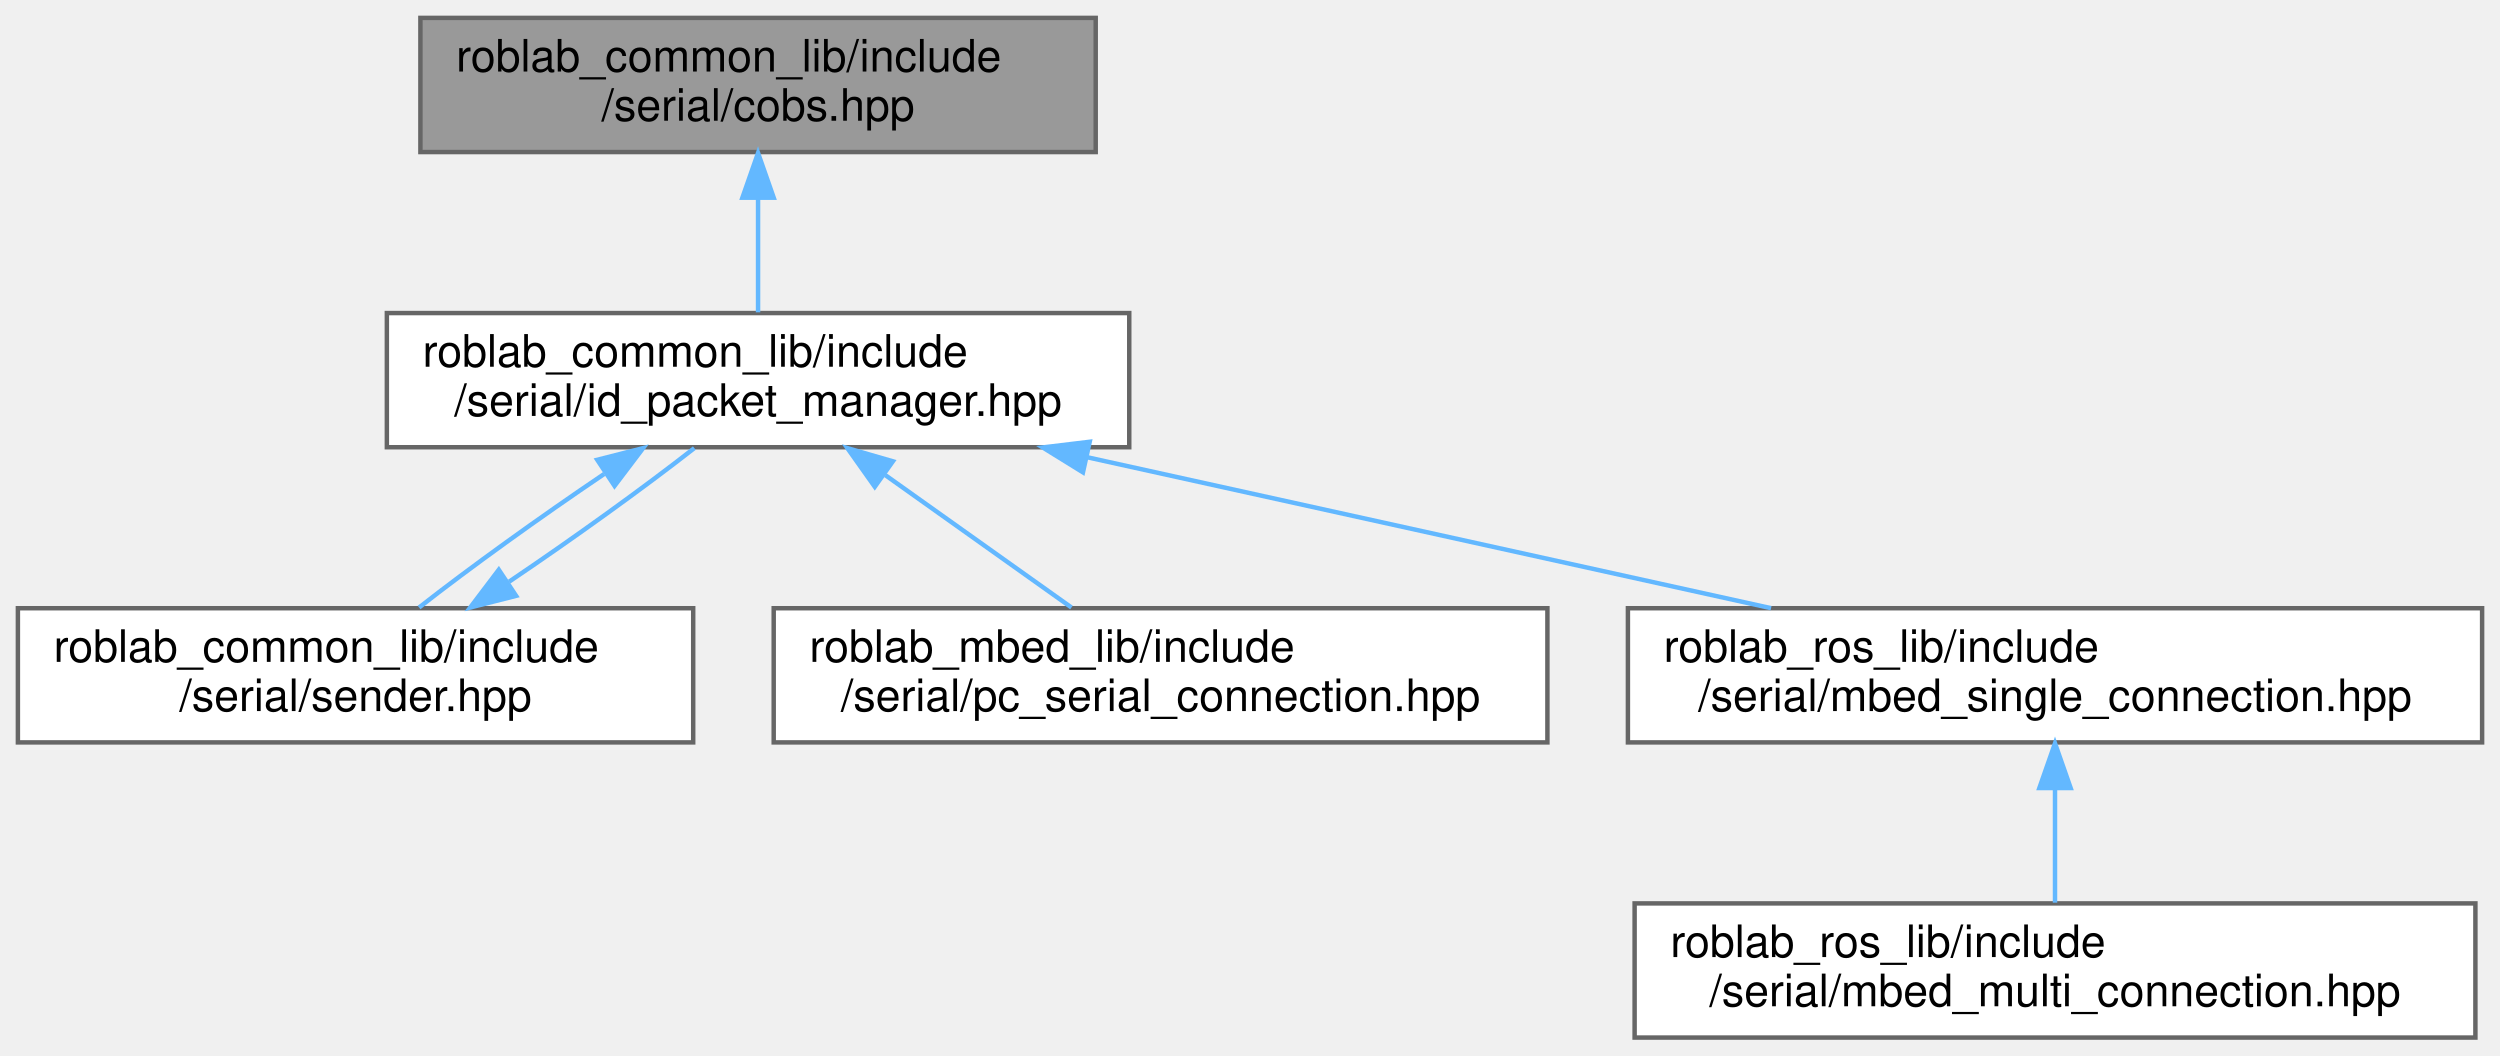
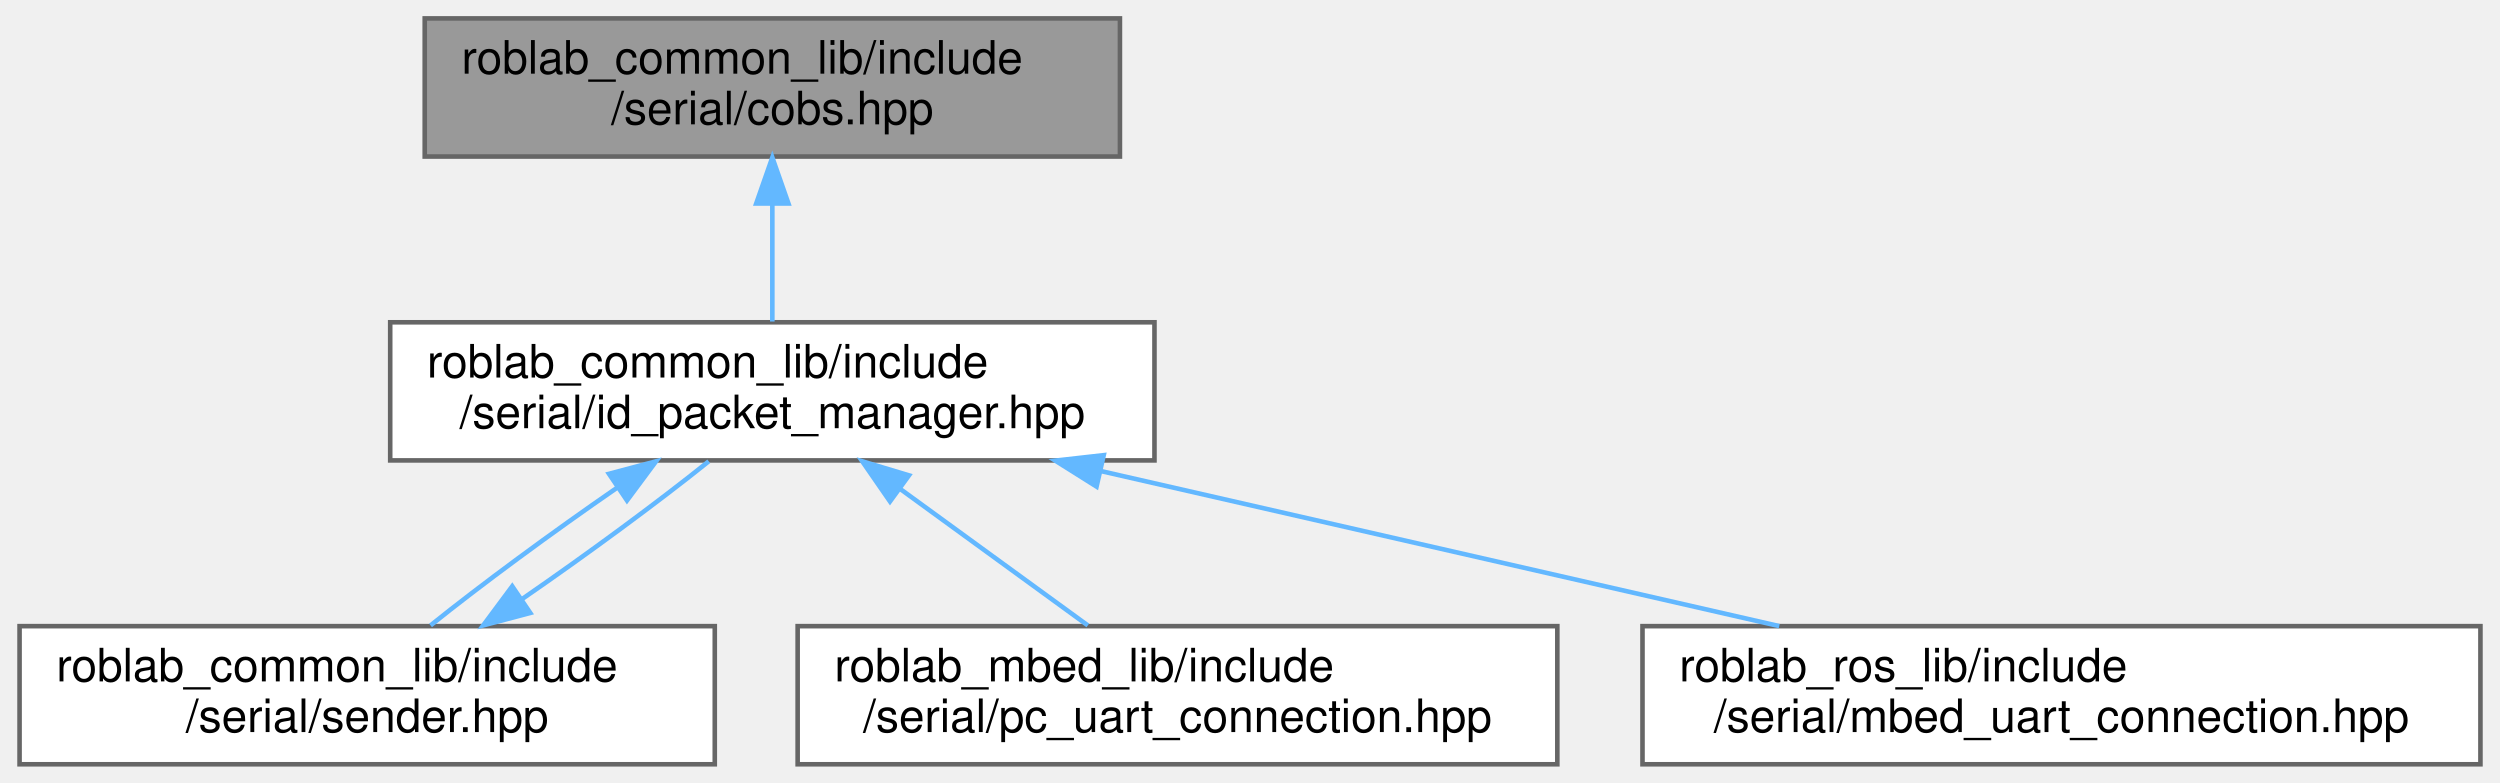
- <svg xmlns="http://www.w3.org/2000/svg" xmlns:xlink="http://www.w3.org/1999/xlink" width="559pt" height="236pt" viewBox="0.00 0.00 559.00 236.00">
-   <g id="graph0" class="graph" transform="scale(1 1) rotate(0) translate(4 232)">
+ <svg xmlns="http://www.w3.org/2000/svg" xmlns:xlink="http://www.w3.org/1999/xlink" width="543pt" height="170pt" viewBox="0.00 0.00 542.50 170.00">
+   <g id="graph0" class="graph" transform="scale(1 1) rotate(0) translate(4 166)">
    <g id="node1" class="node">
      <g id="a_node1">
        <a xlink:title="COBS変換ライブラリ">
-           <polygon fill="#999999" stroke="#666666" points="241,-228 90,-228 90,-198 241,-198 241,-228" />
-           <text text-anchor="start" x="98" y="-216" font-family="Helvetica,sans-Serif" font-size="10.00">roblab_common_lib/include</text>
-           <text text-anchor="middle" x="165.5" y="-205" font-family="Helvetica,sans-Serif" font-size="10.00">/serial/cobs.hpp</text>
+           <polygon fill="#999999" stroke="#666666" points="239,-162 88,-162 88,-132 239,-132 239,-162" />
+           <text text-anchor="start" x="96" y="-150" font-family="Helvetica,sans-Serif" font-size="10.00">roblab_common_lib/include</text>
+           <text text-anchor="middle" x="163.5" y="-139" font-family="Helvetica,sans-Serif" font-size="10.00">/serial/cobs.hpp</text>
        </a>
      </g>
    </g>
    <g id="node2" class="node">
      <g id="a_node2">
        <a xlink:href="id__packet__manager_8hpp.html" target="_top" xlink:title="ID付きパケットデータを管理">
-           <polygon fill="white" stroke="#666666" points="248.5,-162 82.5,-162 82.5,-132 248.5,-132 248.5,-162" />
-           <text text-anchor="start" x="90.5" y="-150" font-family="Helvetica,sans-Serif" font-size="10.00">roblab_common_lib/include</text>
-           <text text-anchor="middle" x="165.5" y="-139" font-family="Helvetica,sans-Serif" font-size="10.00">/serial/id_packet_manager.hpp</text>
+           <polygon fill="white" stroke="#666666" points="246.5,-96 80.5,-96 80.5,-66 246.5,-66 246.5,-96" />
+           <text text-anchor="start" x="88.5" y="-84" font-family="Helvetica,sans-Serif" font-size="10.00">roblab_common_lib/include</text>
+           <text text-anchor="middle" x="163.5" y="-73" font-family="Helvetica,sans-Serif" font-size="10.00">/serial/id_packet_manager.hpp</text>
        </a>
      </g>
    </g>
    <g id="edge1" class="edge">
-       <path fill="none" stroke="#63b8ff" d="M165.5,-187.54C165.5,-178.96 165.5,-169.61 165.5,-162.16" />
-       <polygon fill="#63b8ff" stroke="#63b8ff" points="162,-187.8 165.5,-197.8 169,-187.8 162,-187.8" />
+       <path fill="none" stroke="#63b8ff" d="M163.5,-121.54C163.5,-112.96 163.5,-103.61 163.5,-96.16" />
+       <polygon fill="#63b8ff" stroke="#63b8ff" points="160,-121.8 163.5,-131.8 167,-121.8 160,-121.8" />
    </g>
    <g id="node3" class="node">
      <g id="a_node3">
        <a xlink:href="sender_8hpp.html" target="_top" xlink:title="シリアル通信で送るデータを登録">
-           <polygon fill="white" stroke="#666666" points="151,-96 0,-96 0,-66 151,-66 151,-96" />
-           <text text-anchor="start" x="8" y="-84" font-family="Helvetica,sans-Serif" font-size="10.00">roblab_common_lib/include</text>
-           <text text-anchor="middle" x="75.5" y="-73" font-family="Helvetica,sans-Serif" font-size="10.00">/serial/sender.hpp</text>
+           <polygon fill="white" stroke="#666666" points="151,-30 0,-30 0,0 151,0 151,-30" />
+           <text text-anchor="start" x="8" y="-18" font-family="Helvetica,sans-Serif" font-size="10.00">roblab_common_lib/include</text>
+           <text text-anchor="middle" x="75.5" y="-7" font-family="Helvetica,sans-Serif" font-size="10.00">/serial/sender.hpp</text>
        </a>
      </g>
    </g>
    <g id="edge2" class="edge">
-       <path fill="none" stroke="#63b8ff" d="M131.11,-126.03C116.74,-116.34 100.9,-104.94 89.7,-96.16" />
-       <polygon fill="#63b8ff" stroke="#63b8ff" points="129.54,-129.19 139.81,-131.8 133.41,-123.35 129.54,-129.19" />
+       <path fill="none" stroke="#63b8ff" d="M129.73,-60.03C115.67,-50.34 100.18,-38.94 89.26,-30.16" />
+       <polygon fill="#63b8ff" stroke="#63b8ff" points="128.01,-63.09 138.25,-65.8 131.93,-57.29 128.01,-63.09" />
    </g>
    <g id="node4" class="node">
      <g id="a_node4">
-         <a xlink:href="pc__serial__connection_8hpp.html" target="_top" xlink:title="パソコンと接続してパケット通信を行うライブラリ">
-           <polygon fill="white" stroke="#666666" points="342,-96 169,-96 169,-66 342,-66 342,-96" />
-           <text text-anchor="start" x="177" y="-84" font-family="Helvetica,sans-Serif" font-size="10.00">roblab_mbed_lib/include</text>
-           <text text-anchor="middle" x="255.5" y="-73" font-family="Helvetica,sans-Serif" font-size="10.00">/serial/pc_serial_connection.hpp</text>
+         <a xlink:href="pc__uart__connection_8hpp.html" target="_top" xlink:title="パソコンと接続してパケット通信を行うライブラリ">
+           <polygon fill="white" stroke="#666666" points="334,-30 169,-30 169,0 334,0 334,-30" />
+           <text text-anchor="start" x="177" y="-18" font-family="Helvetica,sans-Serif" font-size="10.00">roblab_mbed_lib/include</text>
+           <text text-anchor="middle" x="251.5" y="-7" font-family="Helvetica,sans-Serif" font-size="10.00">/serial/pc_uart_connection.hpp</text>
        </a>
      </g>
    </g>
    <g id="edge4" class="edge">
-       <path fill="none" stroke="#63b8ff" d="M193.97,-125.75C207.51,-116.13 223.36,-104.86 235.58,-96.16" />
-       <polygon fill="#63b8ff" stroke="#63b8ff" points="191.6,-123.15 185.47,-131.8 195.65,-128.85 191.6,-123.15" />
+       <path fill="none" stroke="#63b8ff" d="M191.34,-59.75C204.57,-50.13 220.07,-38.86 232.02,-30.16" />
+       <polygon fill="#63b8ff" stroke="#63b8ff" points="189.06,-57.08 183.03,-65.8 193.18,-62.75 189.06,-57.08" />
    </g>
    <g id="node5" class="node">
      <g id="a_node5">
-         <a xlink:href="mbed__single__connection_8hpp.html" target="_top" xlink:title="1個のmbedとシリアル通信">
-           <polygon fill="white" stroke="#666666" points="551,-96 360,-96 360,-66 551,-66 551,-96" />
-           <text text-anchor="start" x="368" y="-84" font-family="Helvetica,sans-Serif" font-size="10.00">roblab_ros_lib/include</text>
-           <text text-anchor="middle" x="455.5" y="-73" font-family="Helvetica,sans-Serif" font-size="10.00">/serial/mbed_single_connection.hpp</text>
+         <a xlink:href="mbed__uart__connection_8hpp.html" target="_top" xlink:title="接続された複数のMbedとシリアル通信を行う">
+           <polygon fill="white" stroke="#666666" points="534.5,-30 352.5,-30 352.5,0 534.5,0 534.5,-30" />
+           <text text-anchor="start" x="360.5" y="-18" font-family="Helvetica,sans-Serif" font-size="10.00">roblab_ros_lib/include</text>
+           <text text-anchor="middle" x="443.5" y="-7" font-family="Helvetica,sans-Serif" font-size="10.00">/serial/mbed_uart_connection.hpp</text>
        </a>
      </g>
    </g>
    <g id="edge5" class="edge">
-       <path fill="none" stroke="#63b8ff" d="M239,-129.78C286.21,-119.36 346.9,-105.97 392.01,-96.01" />
-       <polygon fill="#63b8ff" stroke="#63b8ff" points="238.15,-126.38 229.14,-131.95 239.66,-133.22 238.15,-126.38" />
+       <path fill="none" stroke="#63b8ff" d="M234.75,-63.71C280.29,-53.31 338.74,-39.95 382.2,-30.01" />
+       <polygon fill="#63b8ff" stroke="#63b8ff" points="233.92,-60.31 224.95,-65.95 235.48,-67.14 233.92,-60.31" />
    </g>
    <g id="edge3" class="edge">
-       <path fill="none" stroke="#63b8ff" d="M109.83,-101.93C124.19,-111.61 140.03,-123.01 151.25,-131.8" />
-       <polygon fill="#63b8ff" stroke="#63b8ff" points="111.4,-98.77 101.13,-96.16 107.53,-104.61 111.4,-98.77" />
-     </g>
-     <g id="node6" class="node">
-       <g id="a_node6">
-         <a xlink:href="mbed__multi__connection_8hpp.html" target="_top" xlink:title="複数のMbedとシリアル通信を行うライブラリ">
-           <polygon fill="white" stroke="#666666" points="549.5,-30 361.5,-30 361.5,0 549.5,0 549.5,-30" />
-           <text text-anchor="start" x="369.5" y="-18" font-family="Helvetica,sans-Serif" font-size="10.00">roblab_ros_lib/include</text>
-           <text text-anchor="middle" x="455.5" y="-7" font-family="Helvetica,sans-Serif" font-size="10.00">/serial/mbed_multi_connection.hpp</text>
-         </a>
-       </g>
-     </g>
-     <g id="edge6" class="edge">
-       <path fill="none" stroke="#63b8ff" d="M455.5,-55.54C455.5,-46.96 455.5,-37.61 455.5,-30.16" />
-       <polygon fill="#63b8ff" stroke="#63b8ff" points="452,-55.8 455.5,-65.8 459,-55.8 452,-55.8" />
+       <path fill="none" stroke="#63b8ff" d="M109.21,-35.93C123.26,-45.61 138.75,-57.01 149.69,-65.8" />
+       <polygon fill="#63b8ff" stroke="#63b8ff" points="110.93,-32.87 100.69,-30.16 107.01,-38.67 110.93,-32.87" />
    </g>
  </g>
</svg>
